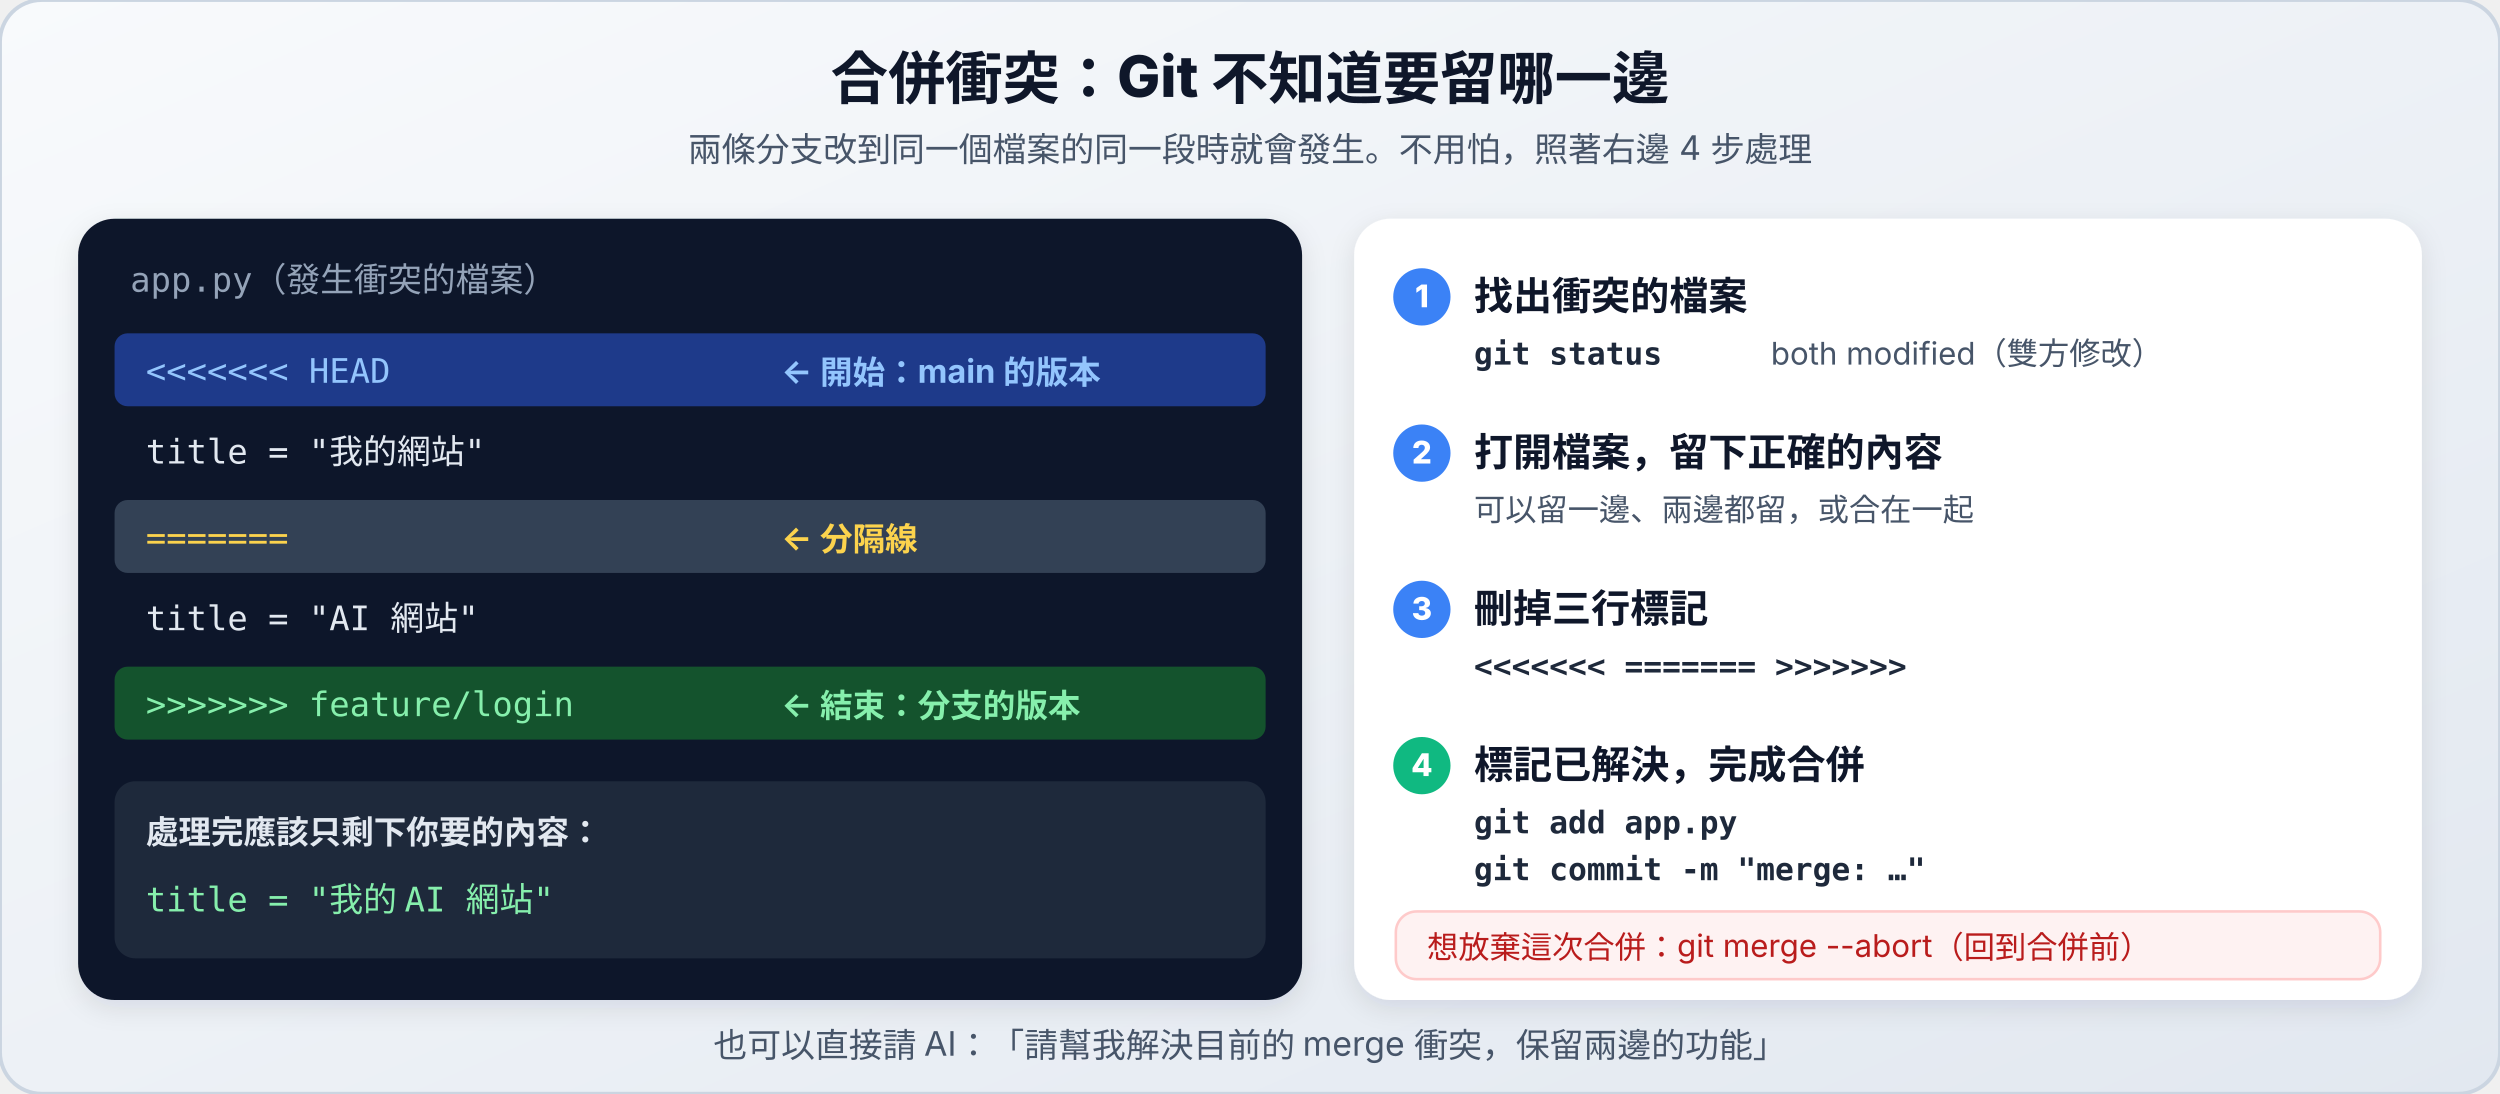
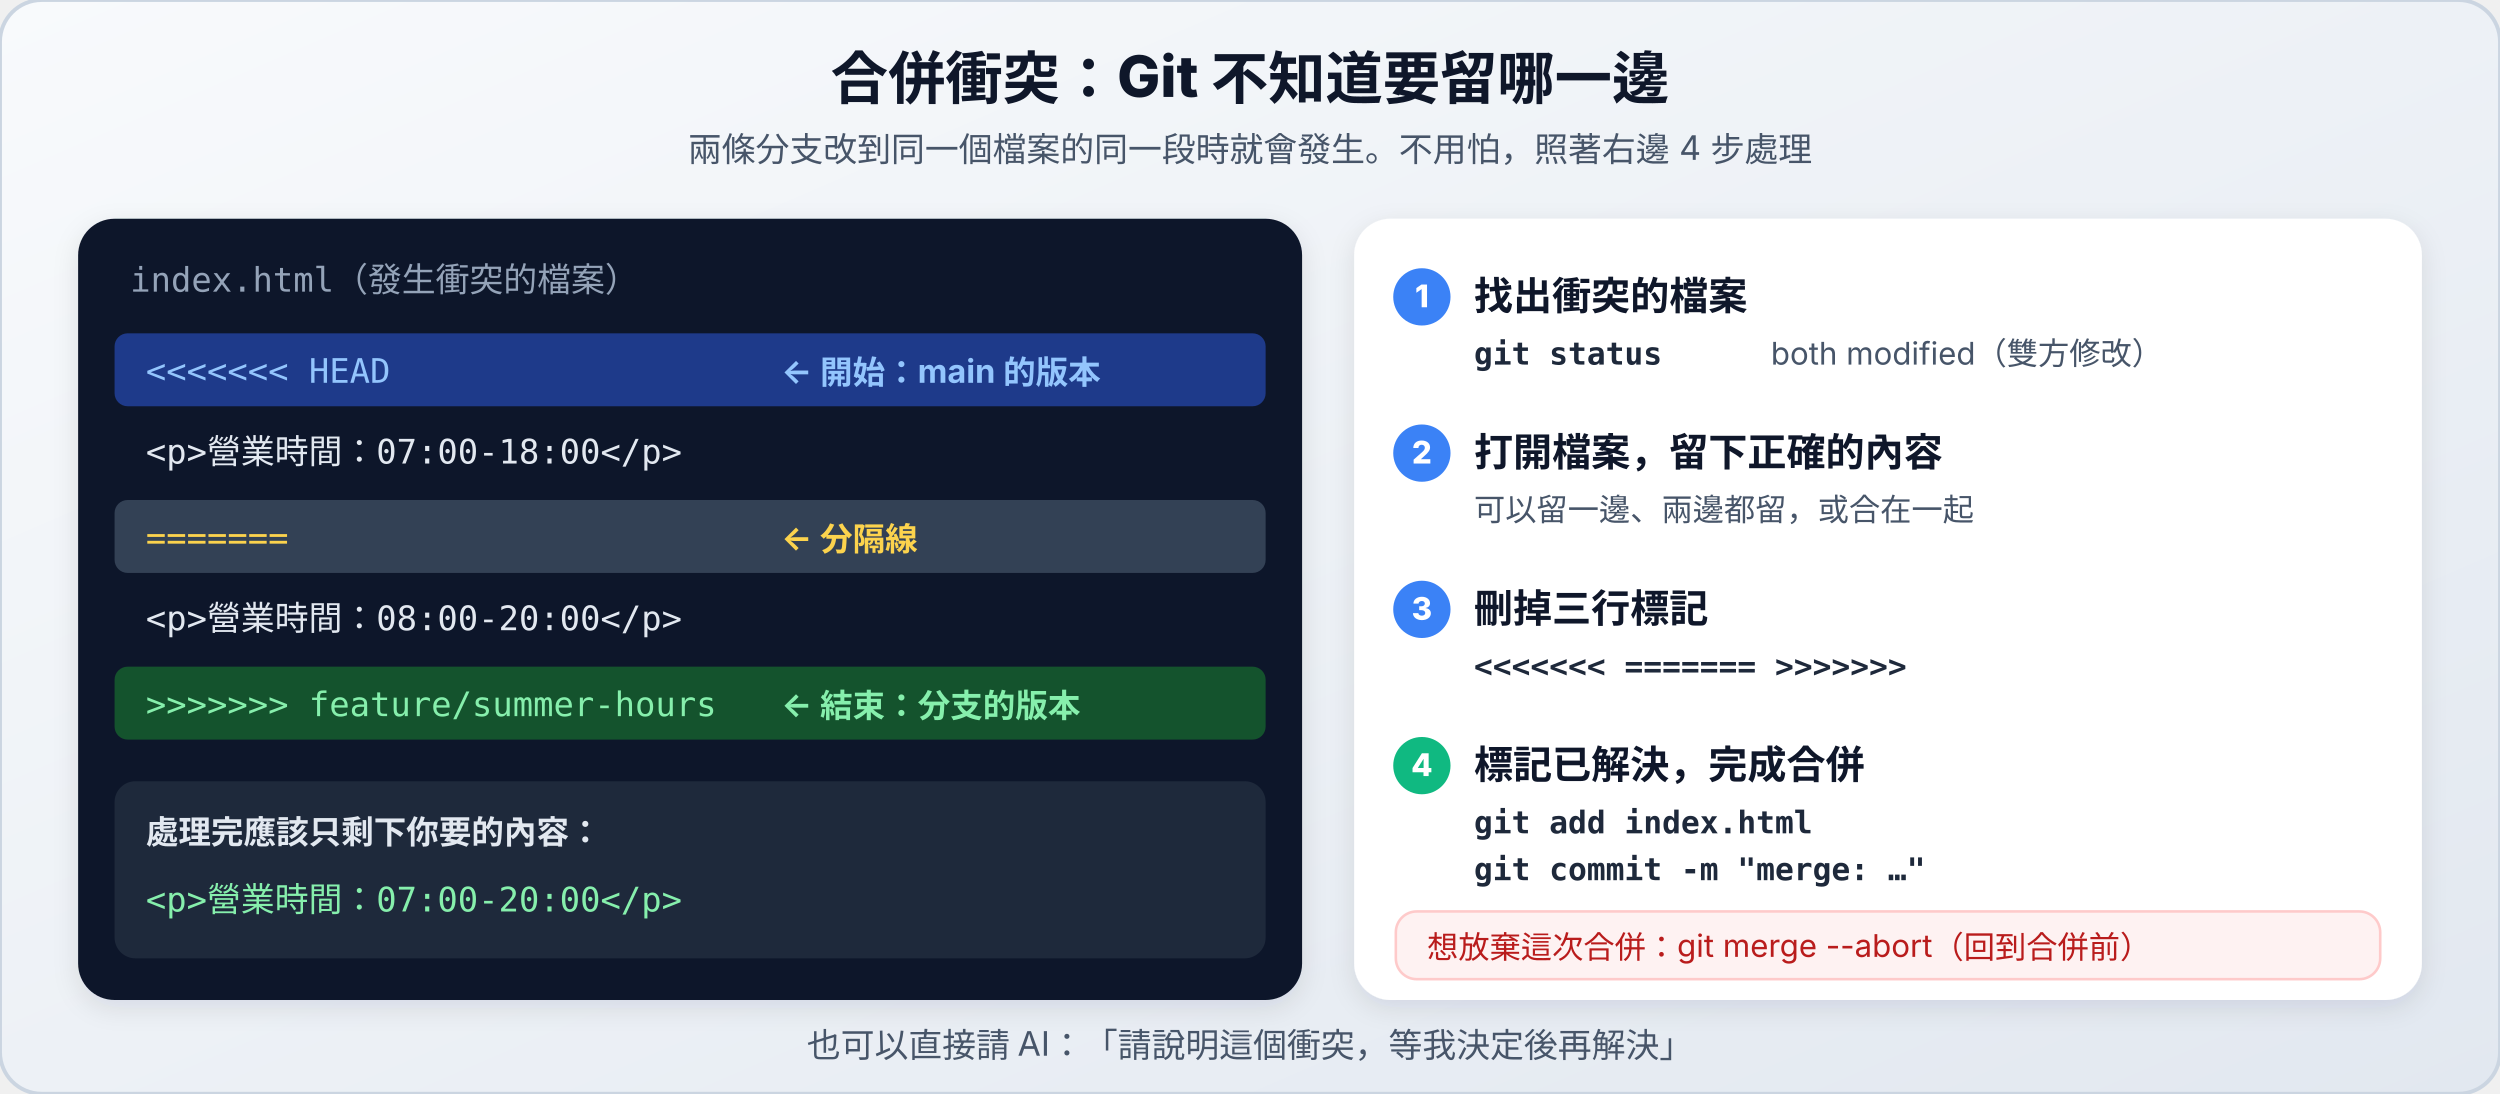
<svg xmlns="http://www.w3.org/2000/svg" viewBox="0 0 960 420" width="100%">
  <defs>
    <linearGradient id="bg" x1="0%" y1="0%" x2="100%" y2="100%">
      <stop offset="0%" stop-color="#f8fafc" />
      <stop offset="100%" stop-color="#e2e8f0" />
    </linearGradient>
    <filter id="shadow" x="-10%" y="-10%" width="120%" height="125%">
      <feDropShadow dx="0" dy="3" stdDeviation="5" flood-color="#0f172a" flood-opacity="0.10" />
    </filter>
  </defs>
  <style>
    text { font-family: -apple-system, BlinkMacSystemFont, "PingFang TC", "Noto Sans TC", "Microsoft JhengHei", sans-serif; }
    .title { font-size: 22px; font-weight: 800; fill: #0f172a; }
    .sub { font-size: 13px; fill: #475569; }
    .mono { font-family: "SF Mono", Menlo, Consolas, monospace; font-size: 13px; fill: #e2e8f0; }
    .h { font-size: 15px; font-weight: 800; fill: #0f172a; }
    .note { font-size: 12.5px; font-weight: 700; }
    .num { font-size: 12px; font-weight: 800; fill: #ffffff; }
    .cmd { font-family: "SF Mono", Menlo, Consolas, monospace; font-size: 12px; font-weight: 700; fill: #1e293b; }
    .txt { font-size: 12px; fill: #475569; }
  </style>
  <rect width="960" height="420" rx="16" fill="url(#bg)" stroke="#cbd5e1" stroke-width="1.5" />
  <text x="480" y="38" class="title" text-anchor="middle">合併衝突：Git 不知道要留哪一邊</text>
  <text x="480" y="62" class="sub" text-anchor="middle">兩條分支改到同一個檔案的同一段時就會發生。不用怕，照著右邊 4 步處理</text>
  <g filter="url(#shadow)">
    <rect x="30" y="84" width="470" height="300" rx="14" fill="#0f172a" />
  </g>
-   <text x="50" y="112" class="mono" style="fill:#94a3b8">app.py（發生衝突的檔案）</text>
+   <text x="50" y="112" class="mono" style="fill:#94a3b8">index.html（發生衝突的檔案）</text>
  <rect x="44" y="128" width="442" height="28" rx="5" fill="#1e3a8a" />
  <text x="56" y="147" class="mono" style="fill:#93c5fd">&lt;&lt;&lt;&lt;&lt;&lt;&lt; HEAD</text>
-   <text x="56" y="178" class="mono">title = "我的網站"</text>
+   <text x="56" y="178" class="mono">&lt;p&gt;營業時間：07:00-18:00&lt;/p&gt;</text>
  <rect x="44" y="192" width="442" height="28" rx="5" fill="#334155" />
  <text x="56" y="211" class="mono" style="fill:#fcd34d">=======</text>
-   <text x="56" y="242" class="mono">title = "AI 網站"</text>
+   <text x="56" y="242" class="mono">&lt;p&gt;營業時間：08:00-20:00&lt;/p&gt;</text>
  <rect x="44" y="256" width="442" height="28" rx="5" fill="#14532d" />
-   <text x="56" y="275" class="mono" style="fill:#86efac">&gt;&gt;&gt;&gt;&gt;&gt;&gt; feature/login</text>
+   <text x="56" y="275" class="mono" style="fill:#86efac">&gt;&gt;&gt;&gt;&gt;&gt;&gt; feature/summer-hours</text>
  <text x="300" y="147" class="note" style="fill:#93c5fd">← 開始：main 的版本</text>
  <text x="300" y="211" class="note" style="fill:#fcd34d">← 分隔線</text>
  <text x="300" y="275" class="note" style="fill:#86efac">← 結束：分支的版本</text>
  <rect x="44" y="300" width="442" height="68" rx="8" fill="#1e293b" />
  <text x="56" y="324" class="note" style="fill:#e2e8f0">處理完應該只剩下你要的內容：</text>
-   <text x="56" y="350" class="mono" style="fill:#86efac">title = "我的 AI 網站"</text>
+   <text x="56" y="350" class="mono" style="fill:#86efac">&lt;p&gt;營業時間：07:00-20:00&lt;/p&gt;</text>
  <g filter="url(#shadow)">
    <rect x="520" y="84" width="410" height="300" rx="14" fill="#ffffff" />
  </g>
  <circle cx="546" cy="114" r="11" fill="#3b82f6" />
  <text x="546" y="118" class="num" text-anchor="middle">1</text>
  <text x="566" y="119" class="h">找出衝突的檔案</text>
  <text x="566" y="140" class="cmd">git status</text>
  <text x="680" y="140" class="txt">both modified（雙方修改）</text>
  <circle cx="546" cy="174" r="11" fill="#3b82f6" />
  <text x="546" y="178" class="num" text-anchor="middle">2</text>
  <text x="566" y="179" class="h">打開檔案，留下正確的內容</text>
  <text x="566" y="200" class="txt">可以留一邊、兩邊都留，或合在一起</text>
  <circle cx="546" cy="234" r="11" fill="#3b82f6" />
  <text x="546" y="238" class="num" text-anchor="middle">3</text>
  <text x="566" y="239" class="h">刪掉三行標記</text>
  <text x="566" y="260" class="cmd">&lt;&lt;&lt;&lt;&lt;&lt;&lt;  =======  &gt;&gt;&gt;&gt;&gt;&gt;&gt;</text>
  <circle cx="546" cy="294" r="11" fill="#10b981" />
  <text x="546" y="298" class="num" text-anchor="middle">4</text>
  <text x="566" y="299" class="h">標記已解決，完成合併</text>
-   <text x="566" y="320" class="cmd">git add app.py</text>
+   <text x="566" y="320" class="cmd">git add index.html</text>
  <text x="566" y="338" class="cmd">git commit -m "merge: …"</text>
  <rect x="536" y="350" width="378" height="26" rx="8" fill="#fef2f2" stroke="#fecaca" />
  <text x="548" y="368" class="txt" style="fill:#b91c1c">想放棄這次合併：git merge --abort（回到合併前）</text>
-   <text x="480" y="406" class="sub" text-anchor="middle">也可以直接請 AI：「請幫我解決目前的 merge 衝突，保留兩邊的功能」</text>
+   <text x="480" y="406" class="sub" text-anchor="middle">也可以直接請 AI：「請說明這個衝突，等我決定後再解決」</text>
</svg>
